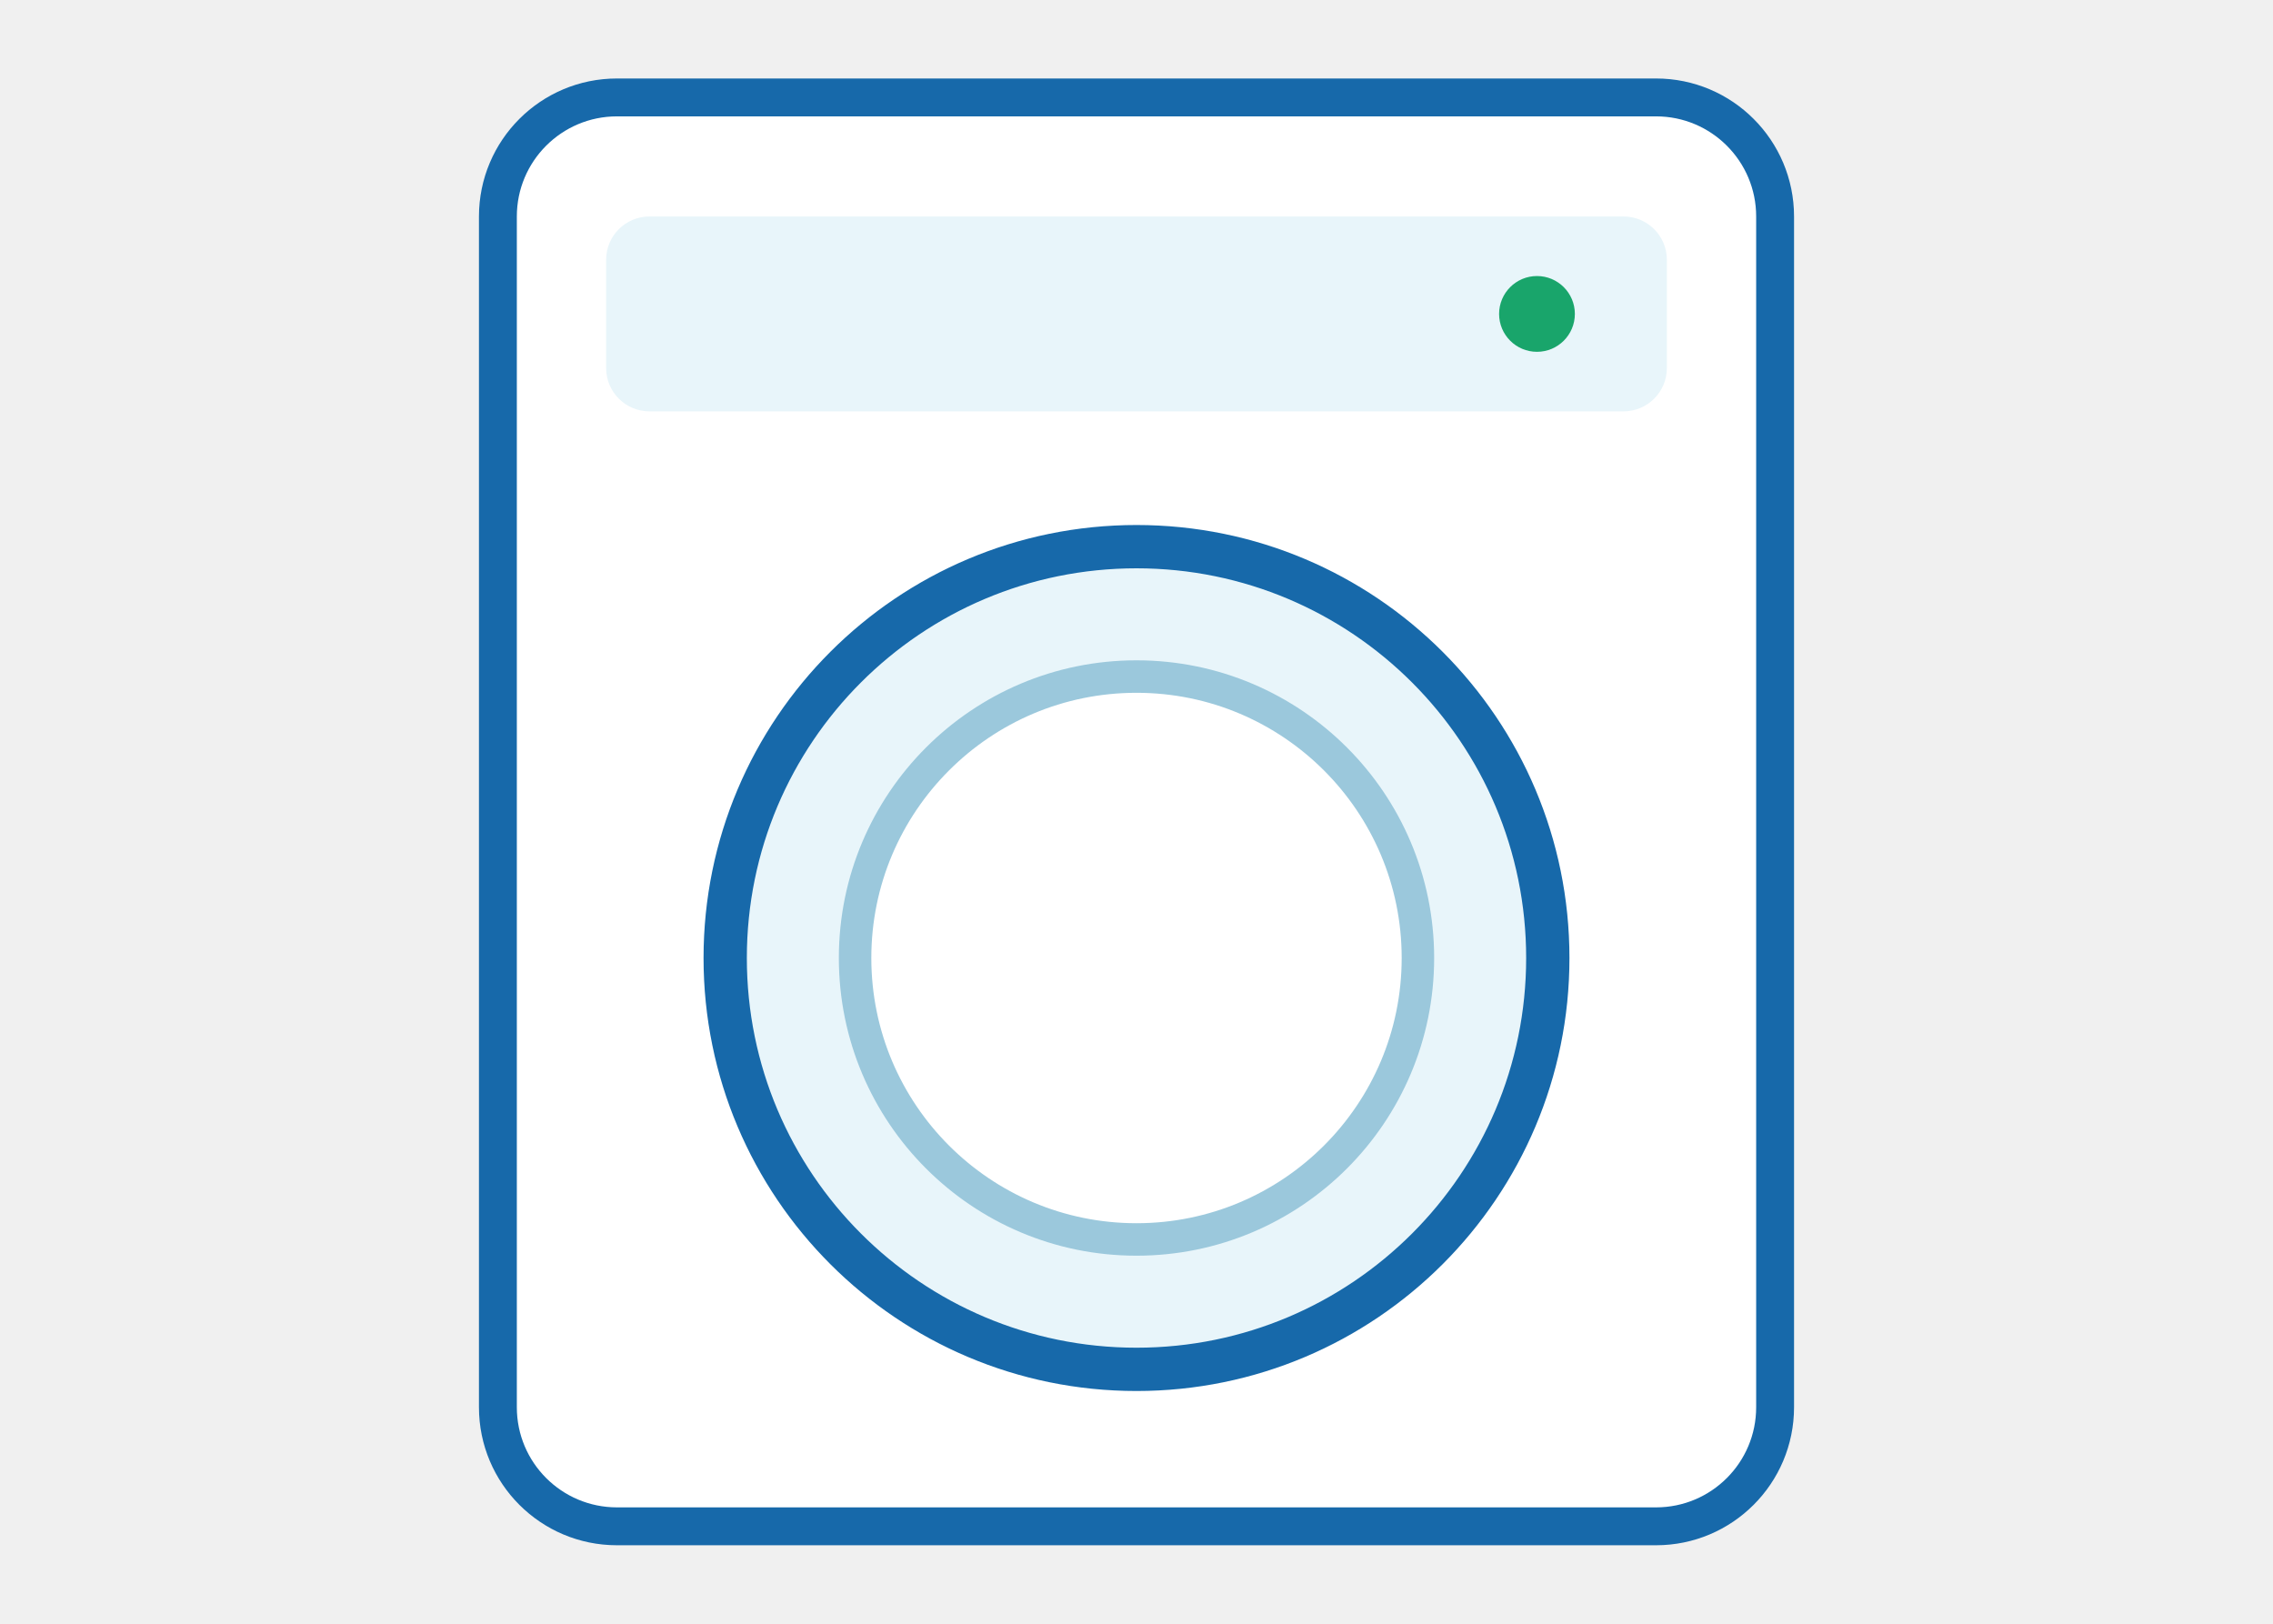
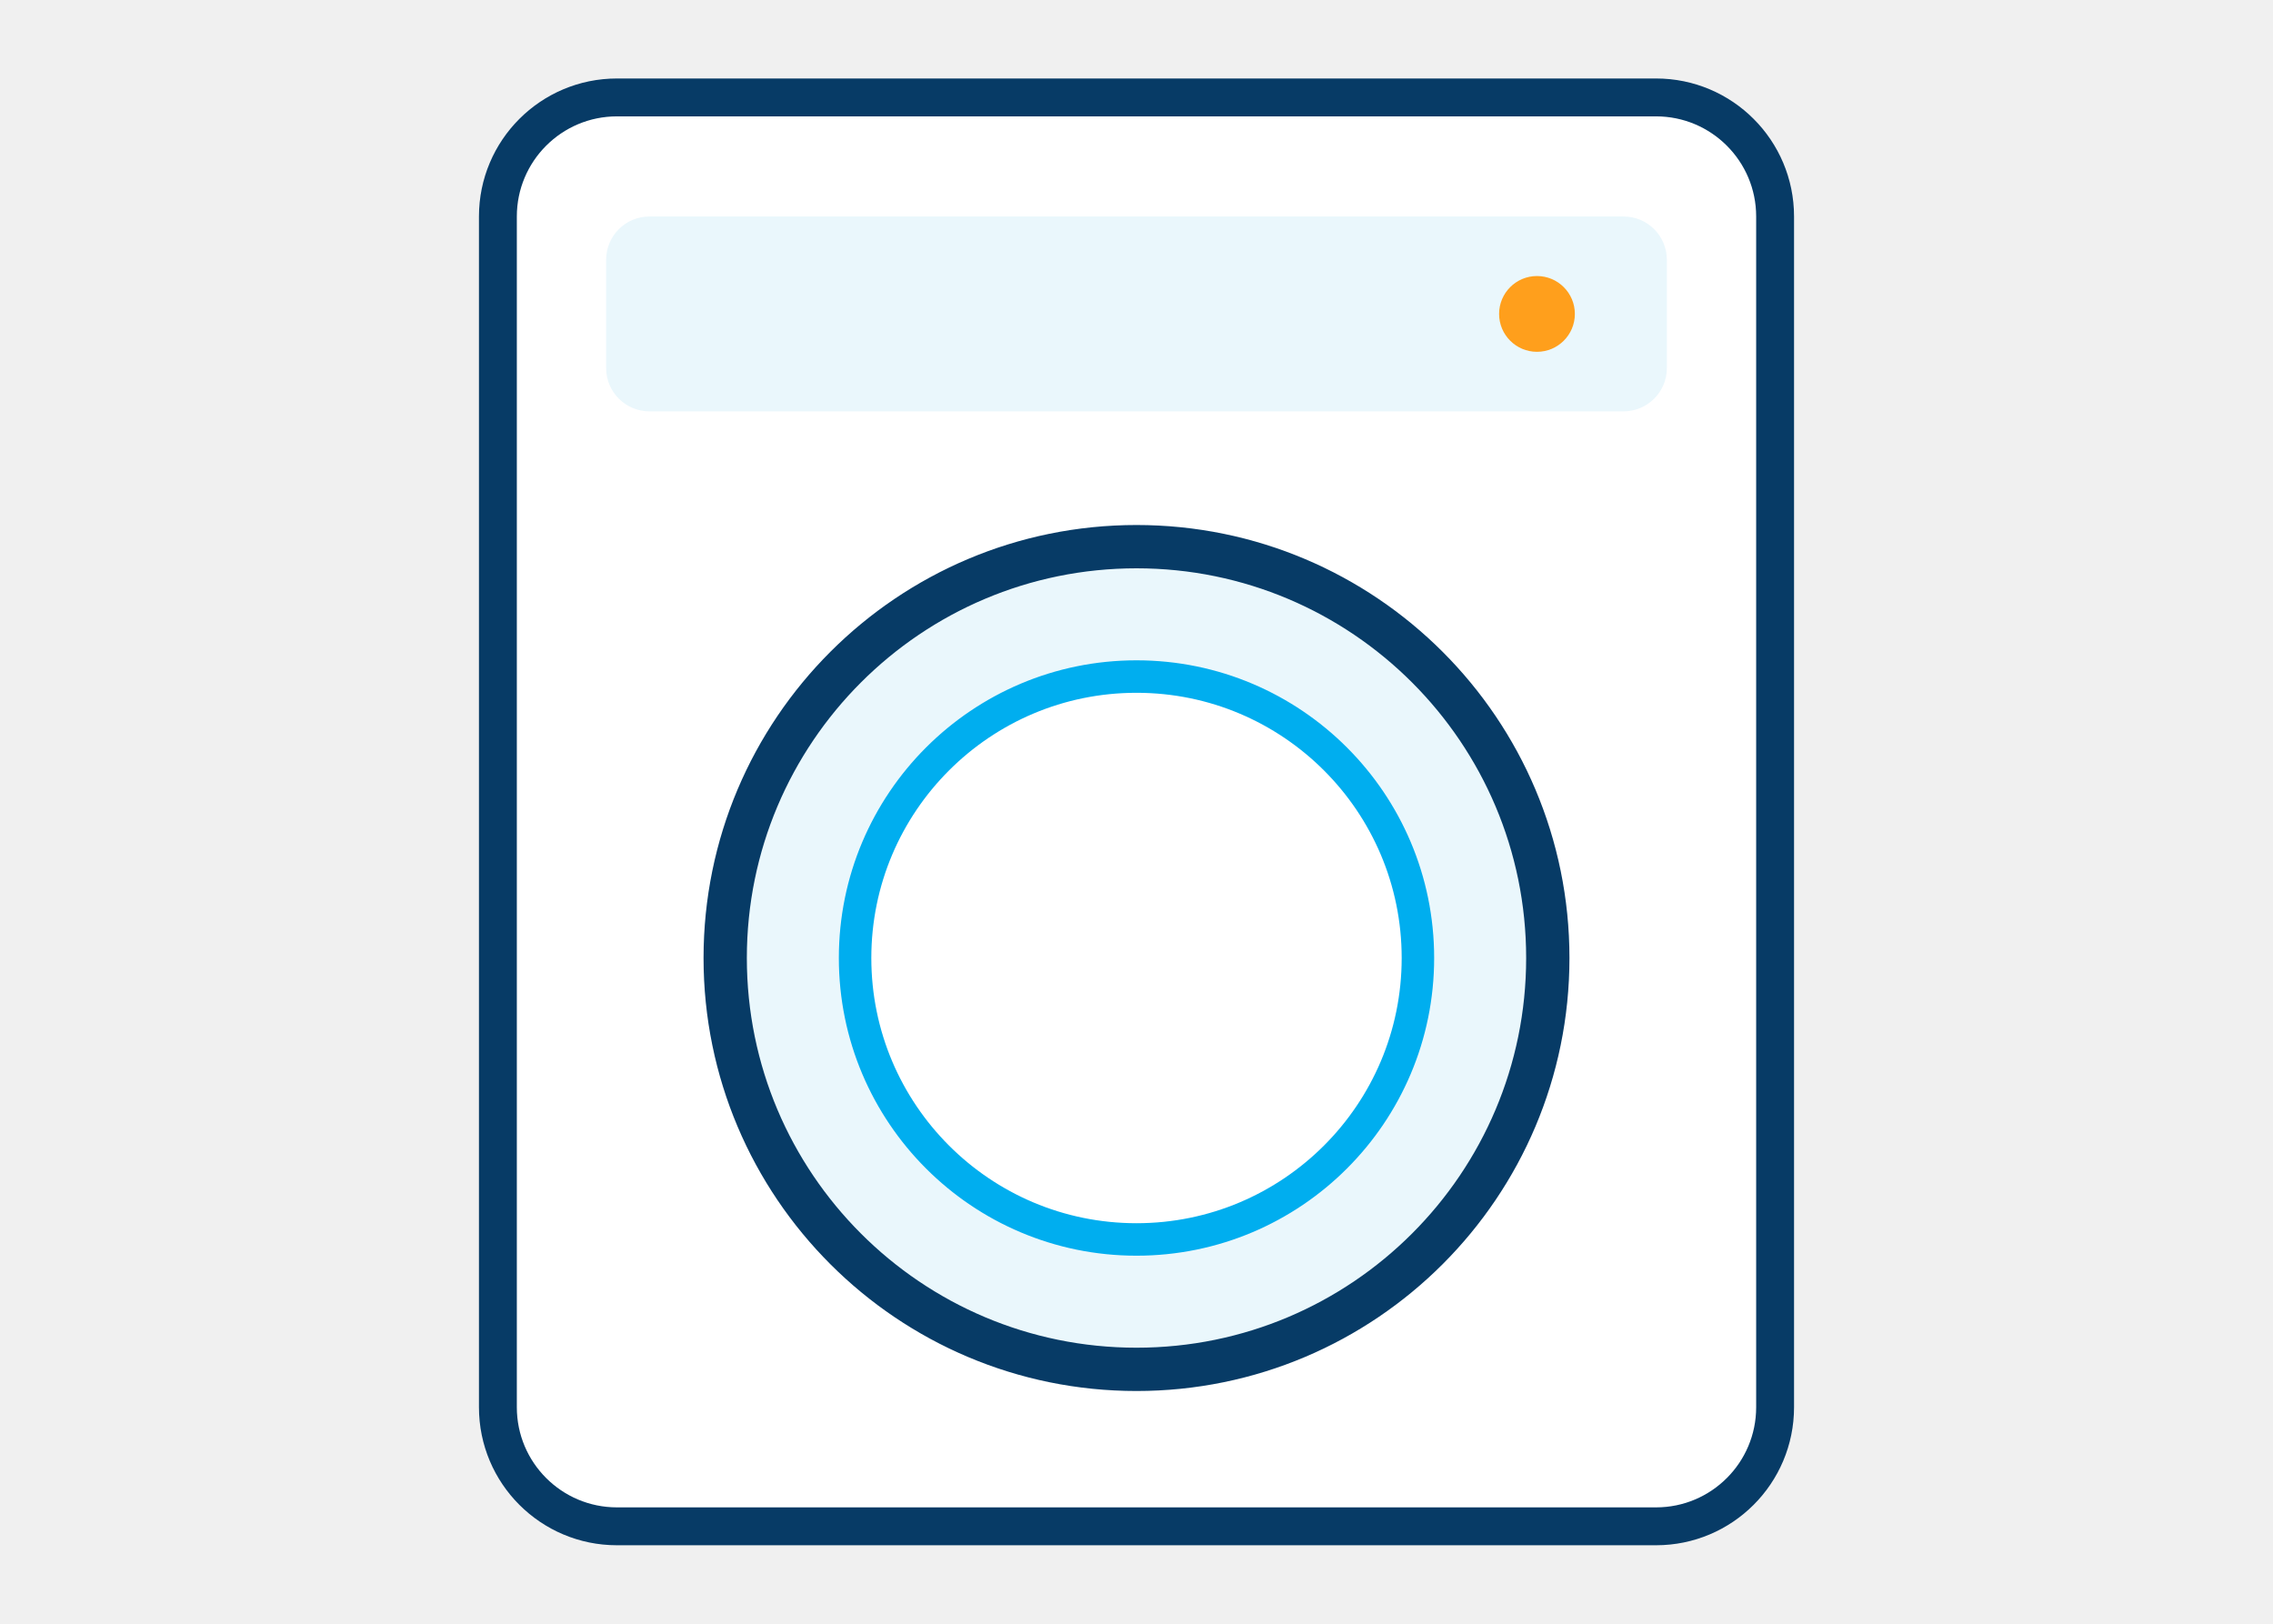
<svg xmlns="http://www.w3.org/2000/svg" viewBox="0 0 420 300">
-   <rect x="92" y="18" width="236" height="264" rx="22" fill="#fff" stroke="#1769aa" stroke-width="7" />
-   <rect x="112" y="40" width="196" height="36" rx="8" fill="#e8f5fa" />
-   <circle cx="210" cy="177" r="76" fill="#e8f5fa" stroke="#1769aa" stroke-width="8" />
-   <circle cx="210" cy="177" r="52" fill="#fff" stroke="#9bc8dc" stroke-width="6" />
-   <circle cx="284" cy="58" r="7" fill="#19a56b" />
+   <rect x="92" y="18" width="236" height="264" rx="22" fill="#fff" stroke="#073B66" stroke-width="7" />
+   <rect x="112" y="40" width="196" height="36" rx="8" fill="#EAF7FC" />
+   <circle cx="210" cy="177" r="76" fill="#EAF7FC" stroke="#073B66" stroke-width="8" />
+   <circle cx="210" cy="177" r="52" fill="#fff" stroke="#00AEEF" stroke-width="6" />
+   <circle cx="284" cy="58" r="7" fill="#FF9F1C" />
</svg>
